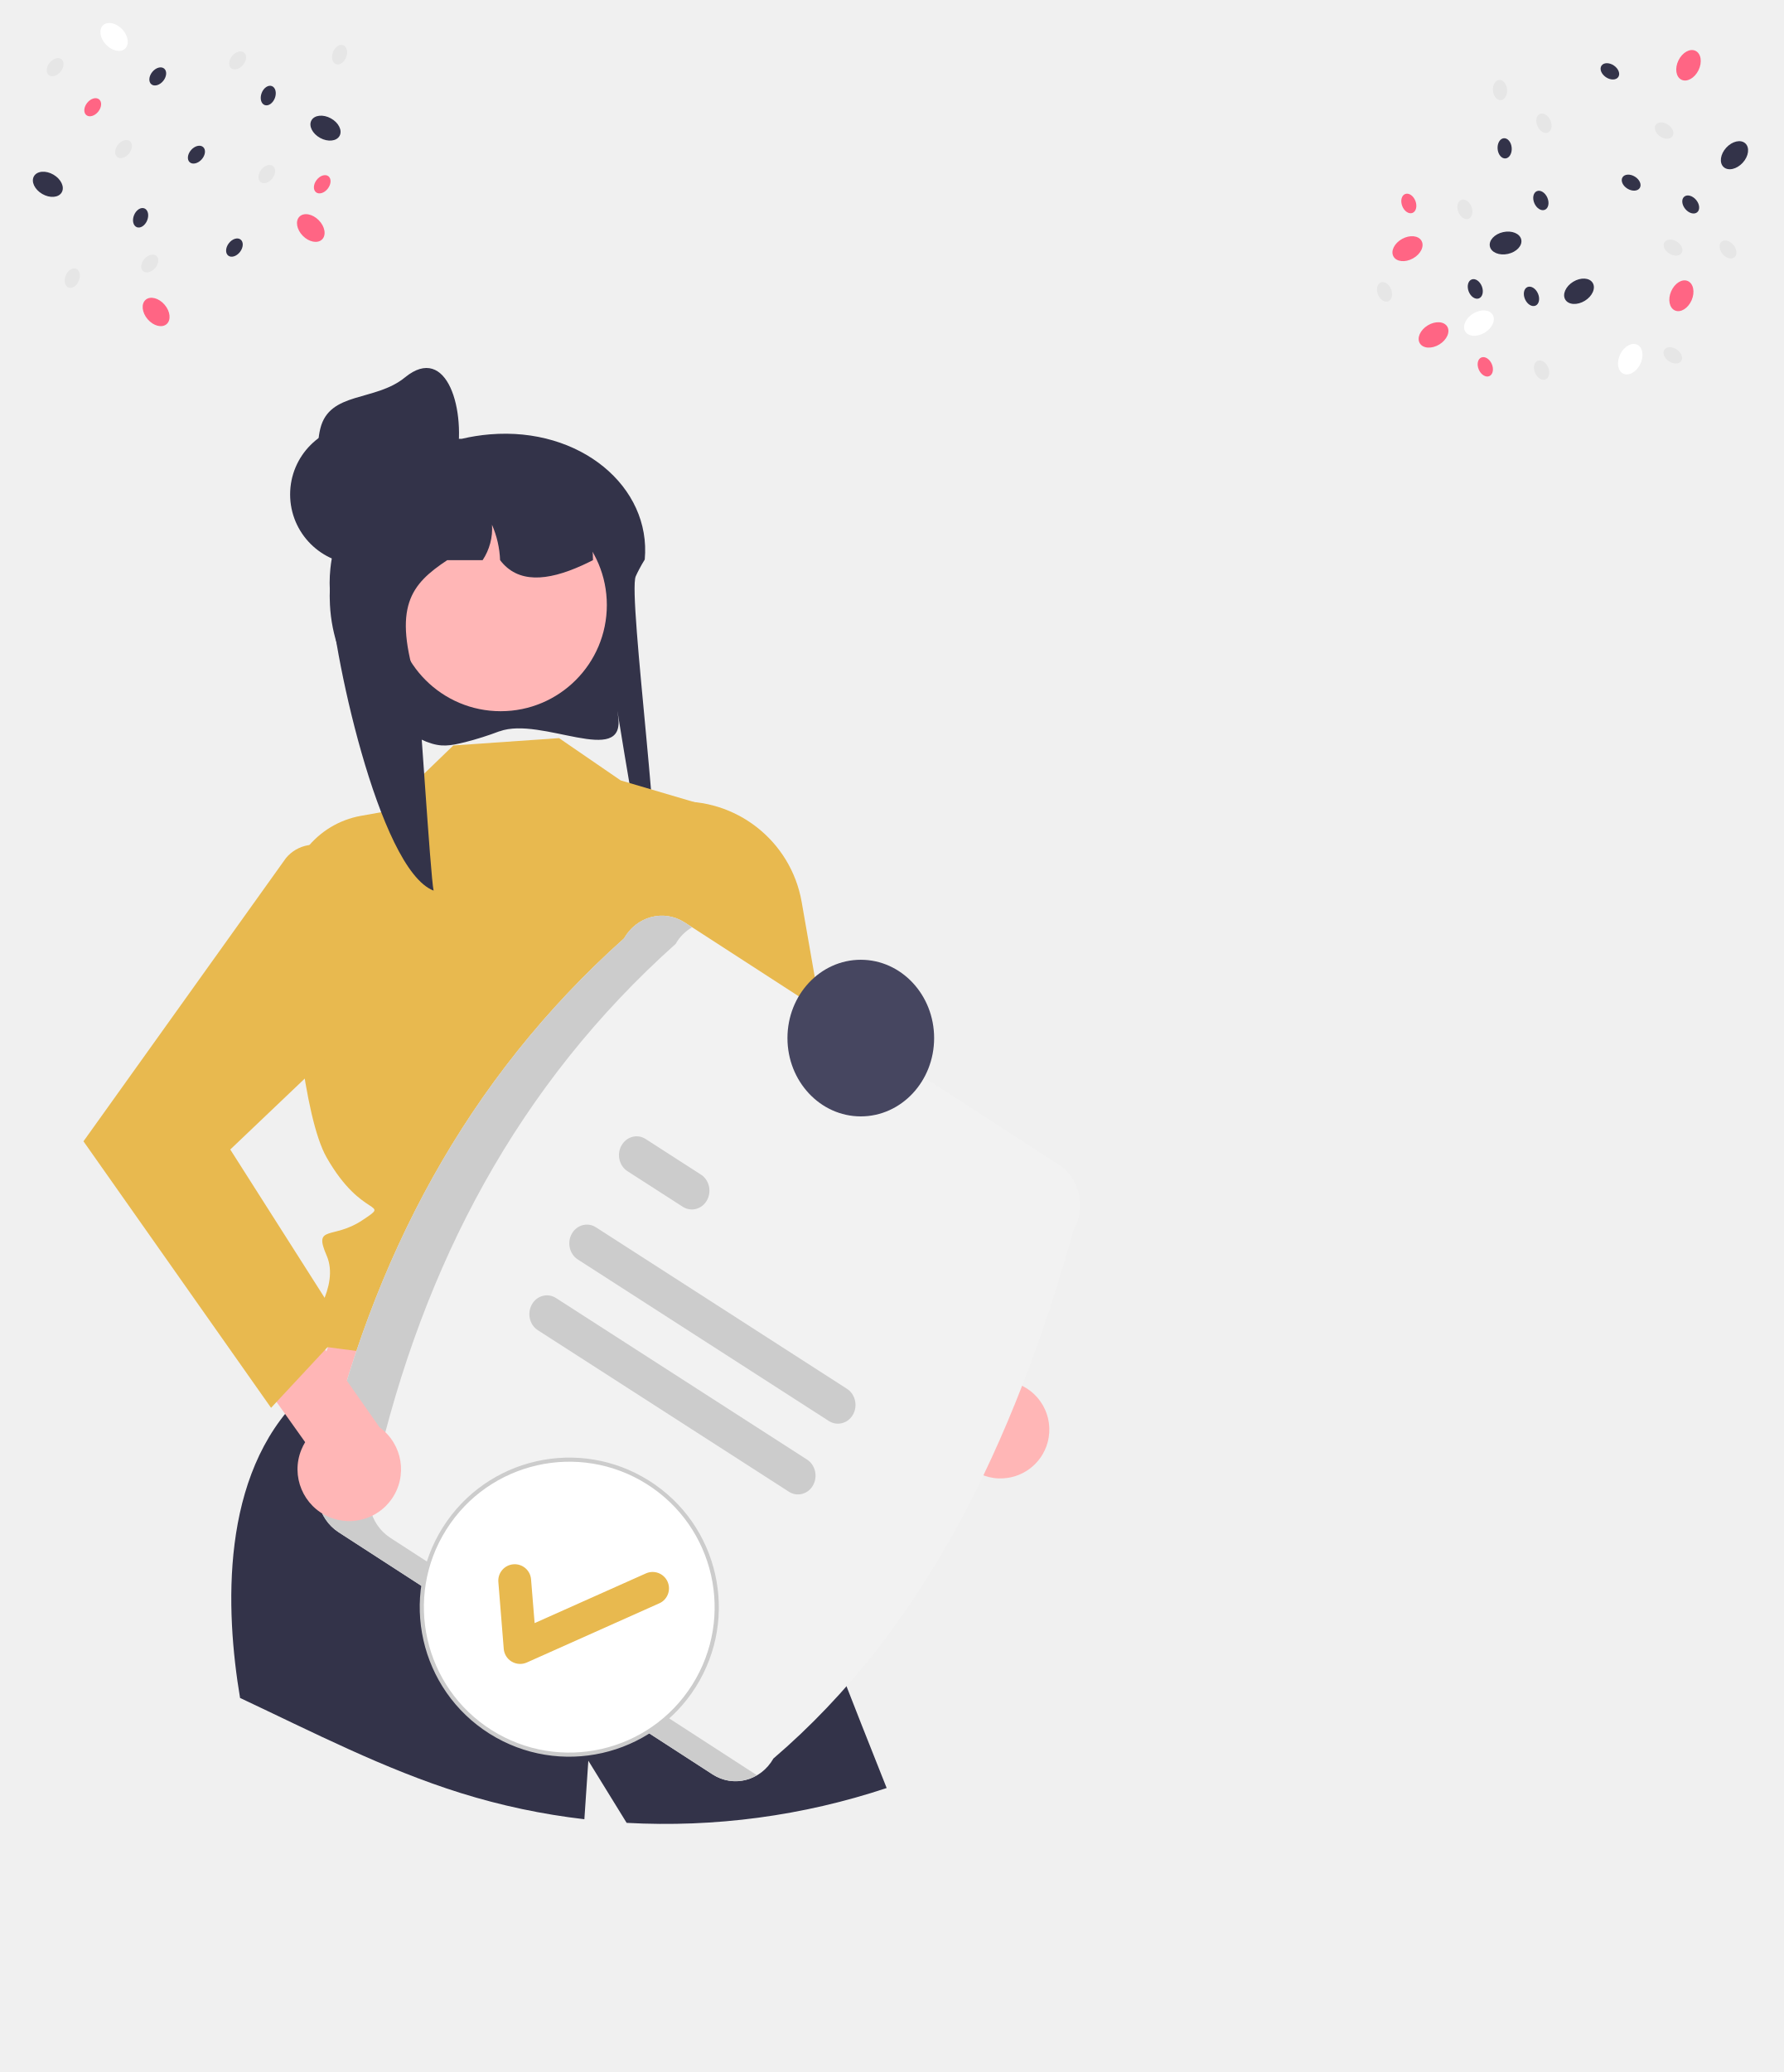
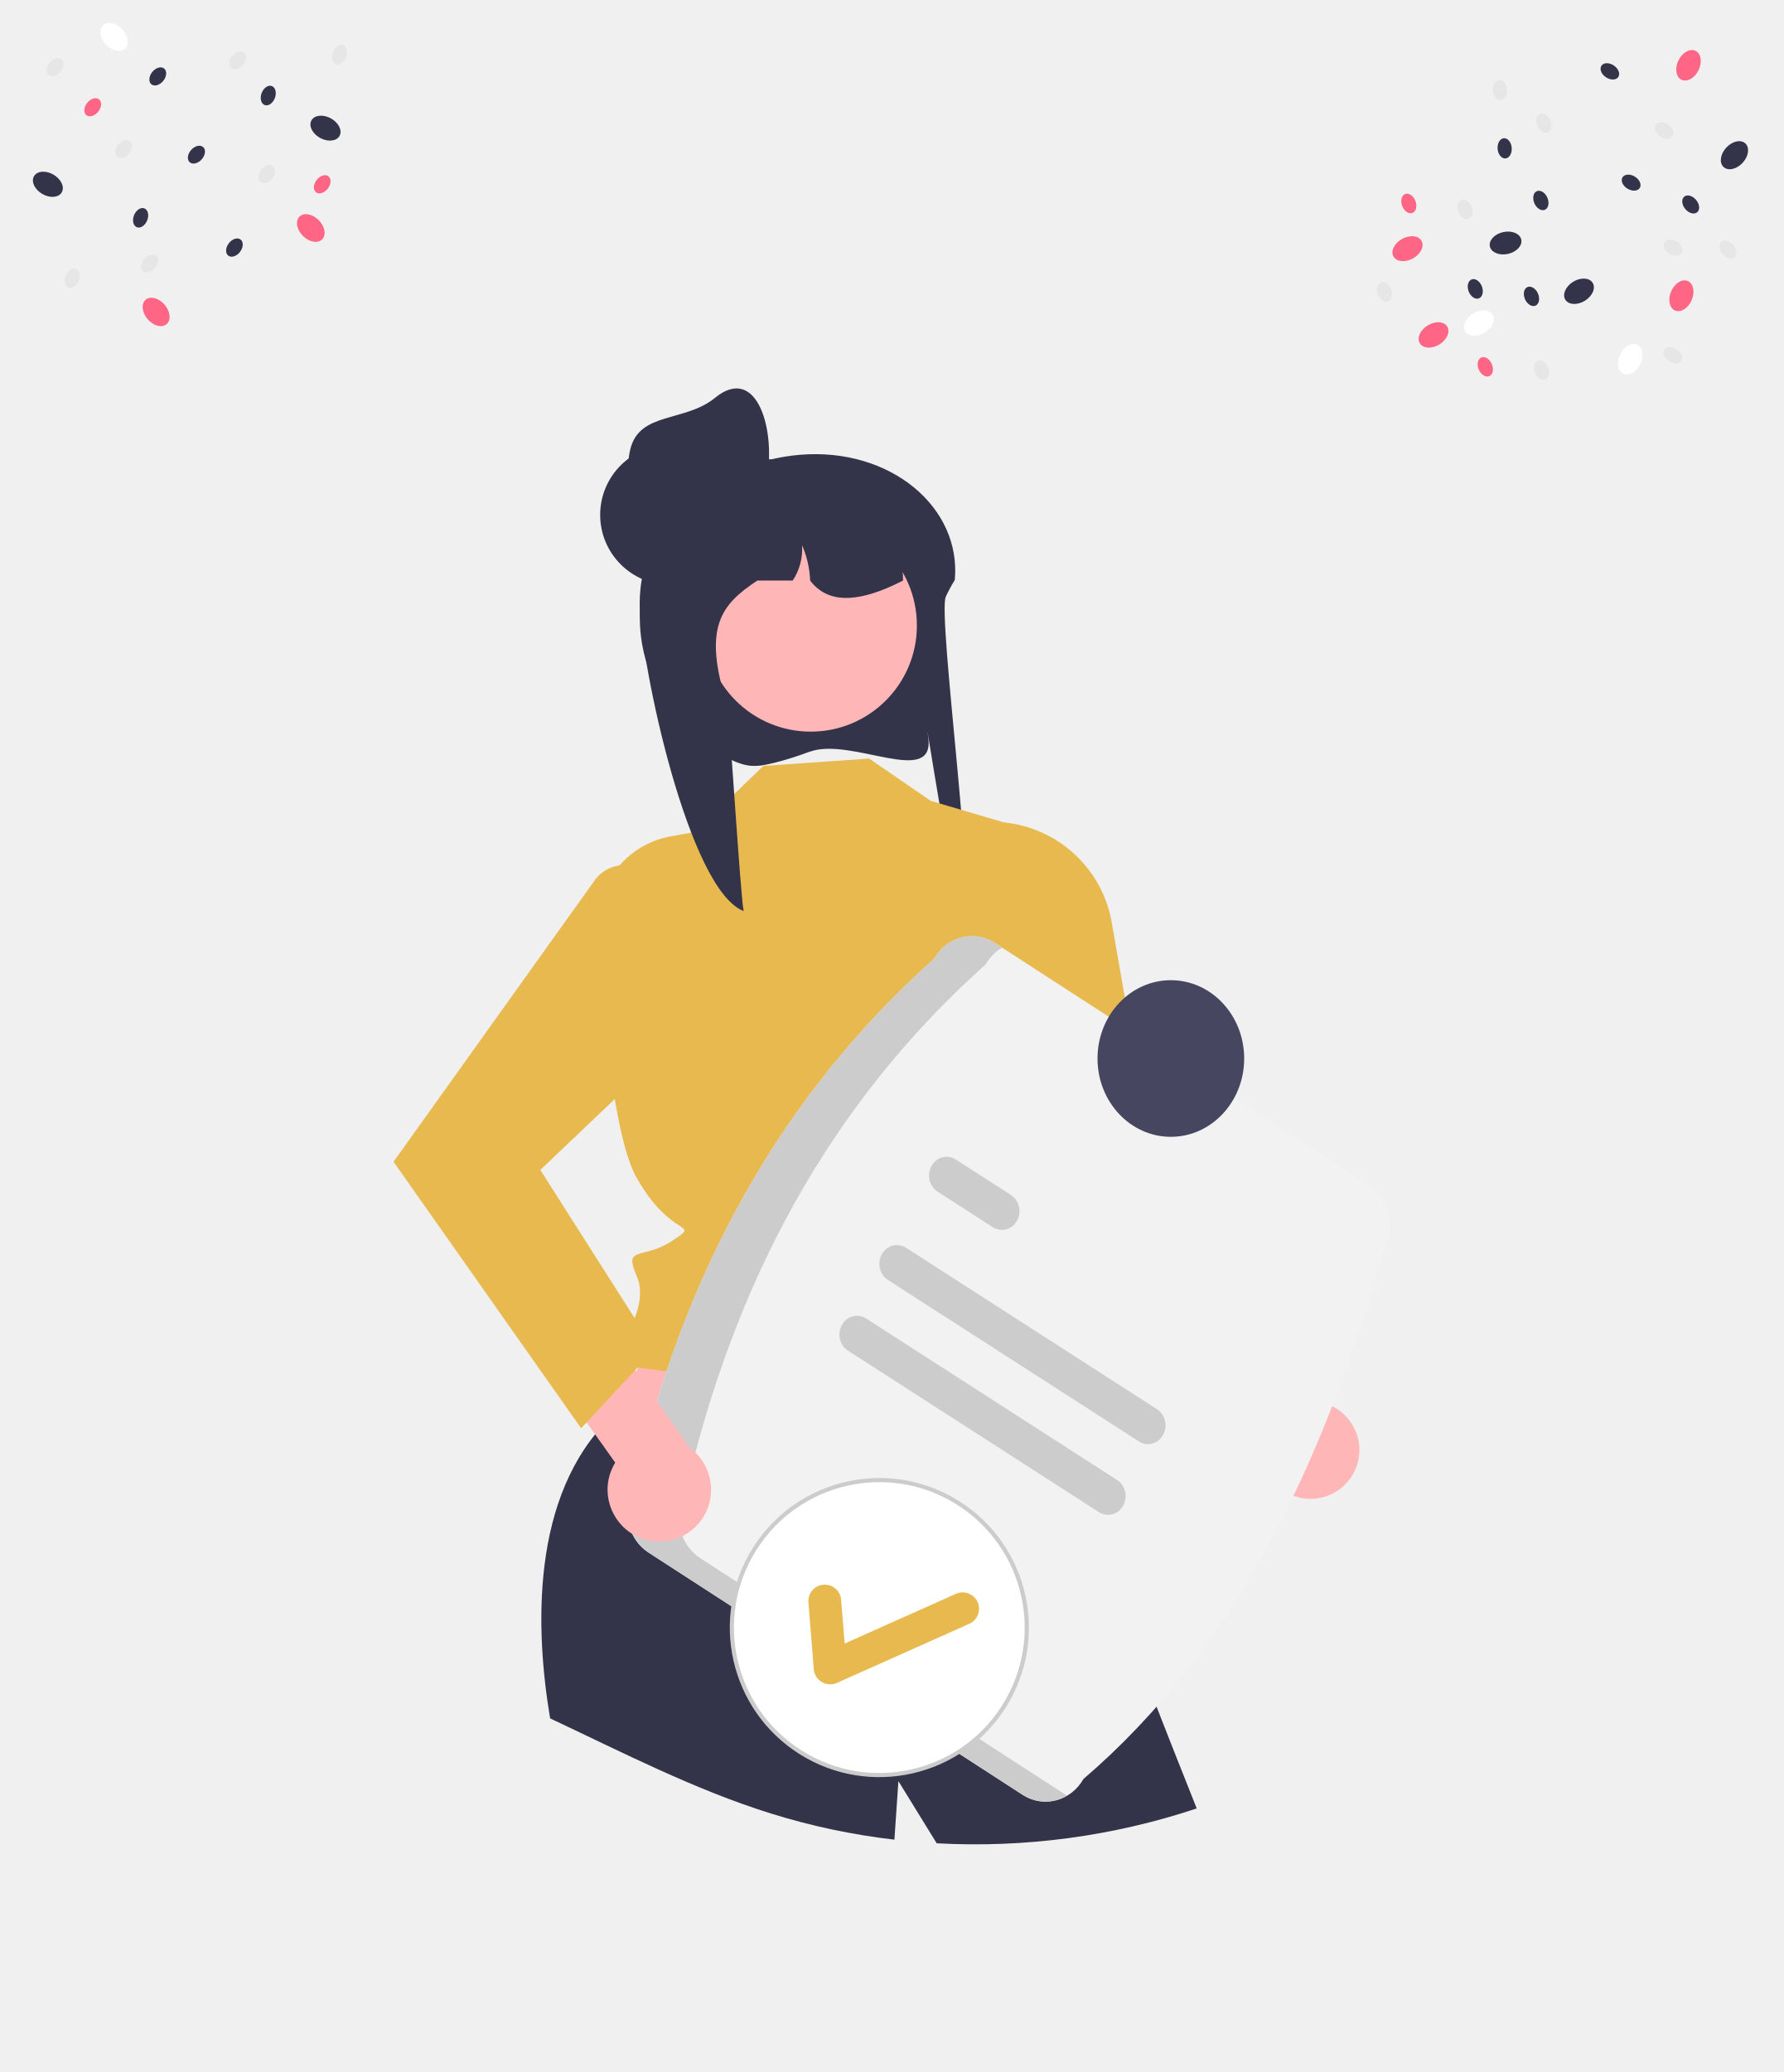
<svg xmlns="http://www.w3.org/2000/svg" id="Camada_1" version="1.1" viewBox="0 0 575.46 668.32">
  <defs>
    <style>
      .st0 {
        fill: #ff6584;
      }

      .st1 {
        fill: #e6e6e6;
      }

      .st2 {
        fill: #ffb6b6;
      }

      .st3, .st4 {
        fill: #ccc;
      }

      .st5 {
        fill: #e8b94f;
      }

      .st6 {
        fill: #fff;
      }

      .st7 {
        fill: #f2f2f2;
      }

      .st8 {
        fill: #464660;
      }

      .st4 {
        isolation: isolate;
      }

      .st9 {
        fill: #333349;
      }
    </style>
  </defs>
-   <path class="st9" d="M161.14,235.87c-3.61,1.37-7.28,2.54-11.01,3.49-4.93,1.2-7.72,1.76-12.48-.09-.16-.06-.32-.13-.47-.19-18.45-7.84-30.52-25.83-30.79-45.87-.02-.33-.02-.69-.02-1.04,0-1.66.08-3.32.24-4.98.21-2.26.57-4.49,1.08-6.69h-.04c-3.85-3.95-5.34-9.35-4.85-14.78.68-7.46,4.75-14.18,11.03-18.25,4.86-3.05,10.33-4.99,16.03-5.66,1.53-.17,3.07-.27,4.61-.27h14.48c2.99-.7,6.02-1.18,9.09-1.44h.02c29.12-2.42,52.1,16.89,49.95,40.38,0,.02-.04.05-.05.08-.62,1.01-1.17,1.96-1.65,2.88-.46.85-.86,1.67-1.21,2.45-2.66,6,9.97,99.17,5.44,100.59-2.58.8-12.98-68.53-11.11-55.33,2.35,16.54-24.84-.23-38.26,4.74l-.02-.02h-.01Z" />
-   <polygon class="st2" points="205.02 404.29 245.4 490.29 90.09 474.56 122.51 391.99 205.02 404.29" />
-   <path class="st9" d="M286.06,576.72c-27.01,8.99-55.46,12.8-83.89,11.24l-12.36-20.05s-.52,7.46-1.28,18.88c-13.53-1.57-26.88-4.39-39.89-8.45-24.66-7.71-47.77-19.66-71.19-30.67-4.75-28.28-6.53-71.91,19.71-97.29l141.21,25.88s22.66,16.95,16.59,23.01c-6.06,6.06-7,5.13-3.02,9.1,3.98,3.97,12.59,9.31,12.67,12.79.03,1.36,9.69,26.02,21.45,55.57h0Z" />
-   <path class="st5" d="M180.36,238.08l-34.11,2.37-22.05,21.31-7.72,1.38c-14.37,2.56-24.55,15.47-23.68,30.04,1.59,26.91,5.15,67.12,12.58,80.17,11.53,20.23,21.05,13.88,11.53,20.23s-15.91,1.36-11.53,11.39c4.38,10.03-5.93,22.9-5.93,22.9l-4.1,4.1,4.35,1.78,138.76,18.06s-11.99-53.94-4.49-67.2,25.69-53.31,9.46-68.98l-15.88-55.86-27.31-8.05-19.86-13.63h-.02Z" />
-   <path class="st2" d="M322.32,476.87c-8.7-.28-15.54-7.56-15.26-16.27.02-.84.12-1.68.28-2.52l-65.08-44.08,7.76-21,76.92,52.92c8.39,2.29,13.34,10.95,11.04,19.34-1.91,7.02-8.4,11.82-15.66,11.59h0v.02Z" />
-   <path class="st5" d="M217.33,258.62l-10.15.7,18.23,109.19,77.97,99.49,22.06-19.69-54.96-89.54-11.84-67.82c-3.45-19.76-21.29-33.74-41.3-32.34h-.01Z" />
-   <circle class="st2" cx="161.53" cy="195.15" r="34.25" />
-   <path class="st9" d="M191.31,180.67c-.57.3-1.13.58-1.71.85-.59.28-1.19.57-1.79.84-11.46,5.19-20.8,5.78-26.47-1.69-.15-3.93-1.04-7.8-2.61-11.41.28,4.04-.79,8.04-3.02,11.41h-11.41c-11.74,7.79-17.78,14.96-9.62,40.57.53,1.68,4.18,61.43,5.21,66.03-17.79-6.82-33.13-79.27-33.52-98.35-.02-.31-.02-.64-.02-.95,0-1.53.08-3.05.24-4.58.21-2.07.57-4.13,1.08-6.15h-.04c-3.67-3.52-5.46-8.55-4.85-13.59,2.98-3.91,6.67-7.22,10.88-9.76,3.83-1.86,7.82-3.35,11.92-4.48.11-.02.19-.04.29-.08,1.25-.35,2.54-.65,3.82-.92,2.64-.55,5.32-.96,8.02-1.21.19,0,.39-.02.56-.02,1.08,0,2.14.29,3.07.84h.02c1.81,1.08,2.93,3.03,2.95,5.14h12.71c.46,0,.94,0,1.4.04,17.7.7,31.92,8.28,32.84,25.67.04.6.05,1.19.05,1.79h0Z" />
-   <circle class="st9" cx="116.17" cy="159.48" r="22.57" />
-   <path class="st9" d="M147.16,149.04c-2.57,12.2-15.21,19.5-27.31,16.51s-19.5-15.21-16.51-27.31c2.98-12.1,17.67-8.61,27.31-16.51,13.64-11.17,19.97,10.87,16.51,27.31h0Z" />
-   <path class="st7" d="M104.43,473.29c15.47-67.35,46.12-125.25,96.89-170.61,4.09-7.18,12.86-9.48,19.6-5.13l120.69,78.13c6.73,4.37,8.88,13.73,4.8,20.92-19.38,69.12-48.4,129.09-96.89,170.61-4.09,7.18-12.86,9.48-19.6,5.13l-120.69-78.13c-6.73-4.37-8.88-13.73-4.8-20.92Z" />
-   <path class="st4" d="M125.88,495.99c-6.73-4.37-8.88-13.73-4.8-20.92,15.47-67.35,46.12-125.25,96.89-170.61,1.3-2.26,3.13-4.11,5.32-5.37l-2.38-1.54c-6.74-4.35-15.51-2.06-19.6,5.13-50.77,45.36-81.42,103.26-96.89,170.61-4.07,7.19-1.93,16.56,4.8,20.92l120.69,78.13c4.38,2.81,9.82,2.9,14.27.24l-118.31-76.59h0Z" />
-   <path class="st3" d="M267.42,458.35l-81.01-52.11c-2.68-1.73-3.54-5.46-1.92-8.32,1.61-2.86,5.1-3.77,7.77-2.06l81.01,52.11c2.68,1.73,3.53,5.46,1.91,8.32-1.61,2.85-5.09,3.76-7.76,2.06h0Z" />
-   <path class="st3" d="M220.29,389.25l-17.83-11.47c-2.69-1.71-3.57-5.44-1.95-8.31,1.61-2.87,5.1-3.81,7.78-2.09l.03.02,17.83,11.47c2.68,1.73,3.53,5.46,1.91,8.32-1.61,2.85-5.09,3.76-7.77,2.06h0Z" />
-   <path class="st3" d="M254.54,481.17l-81.01-52.11c-2.68-1.72-3.55-5.45-1.93-8.32,1.61-2.86,5.09-3.78,7.77-2.07h0l81.01,52.12c2.68,1.73,3.53,5.46,1.91,8.32-1.61,2.85-5.09,3.76-7.76,2.06h0Z" />
-   <ellipse class="st8" cx="277.71" cy="334.83" rx="23.66" ry="25.26" />
-   <circle class="st6" cx="183.67" cy="518.39" r="47.58" transform="translate(-312.76 281.71) rotate(-45)" />
-   <path class="st3" d="M157.93,559.2c-22.54-14.22-29.28-44-15.07-66.54,14.22-22.54,44-29.28,66.54-15.07s29.28,44,15.07,66.54c-14.23,22.51-44,29.25-66.54,15.07h0ZM208.69,478.71c-21.92-13.82-50.88-7.26-64.7,14.65-13.82,21.91-7.26,50.88,14.65,64.7,21.92,13.82,50.88,7.26,64.7-14.65h0c13.79-21.93,7.24-50.87-14.65-64.7h0Z" />
-   <path class="st5" d="M164.97,535.88c-1.41-.89-2.32-2.39-2.45-4.05l-1.74-21.56c-.24-2.91,1.92-5.47,4.84-5.71s5.47,1.92,5.71,4.84v.02l1.15,14.11,35.9-16.03c2.67-1.2,5.8,0,6.99,2.66,1.19,2.66,0,5.8-2.66,6.99h-.02l-42.73,19.09c-1.57.7-3.38.59-4.85-.28l-.12-.08h-.02Z" />
+   <path class="st9" d="M261.17,242.46c-3.61,1.37-7.28,2.54-11.01,3.49-4.93,1.2-7.72,1.76-12.48-.09-.16-.06-.32-.13-.47-.19-18.45-7.84-30.52-25.83-30.79-45.87-.02-.33-.02-.69-.02-1.04,0-1.66.08-3.32.24-4.98.21-2.26.57-4.49,1.08-6.69h-.04c-3.85-3.95-5.34-9.35-4.85-14.78.68-7.46,4.75-14.18,11.03-18.25,4.86-3.05,10.33-4.99,16.03-5.66,1.53-.17,3.07-.27,4.61-.27h14.48c2.99-.7,6.02-1.18,9.09-1.44h.02c29.12-2.42,52.1,16.89,49.95,40.38,0,.02-.04.05-.05.08-.62,1.01-1.17,1.96-1.65,2.88-.46.85-.86,1.67-1.21,2.45-2.66,6,9.97,99.17,5.44,100.59-2.58.8-12.98-68.53-11.11-55.33,2.35,16.54-24.84-.23-38.26,4.74l-.02-.02h-.01Z" />
+   <polygon class="st2" points="305.05 410.88 345.43 496.88 190.12 481.15 222.54 398.58 305.05 410.88" />
+   <path class="st9" d="M386.09,583.31c-27.01,8.99-55.46,12.8-83.89,11.24l-12.36-20.05s-.52,7.46-1.28,18.88c-13.53-1.57-26.88-4.39-39.89-8.45-24.66-7.71-47.77-19.66-71.19-30.67-4.75-28.28-6.53-71.91,19.71-97.29l141.21,25.88s22.66,16.95,16.59,23.01c-6.06,6.06-7,5.13-3.02,9.1,3.98,3.97,12.59,9.31,12.67,12.79.03,1.36,9.69,26.02,21.45,55.57h0Z" />
+   <path class="st5" d="M280.39,244.67l-34.11,2.37-22.05,21.31-7.72,1.38c-14.37,2.56-24.55,15.47-23.68,30.04,1.59,26.91,5.15,67.12,12.58,80.17,11.53,20.23,21.05,13.88,11.53,20.23s-15.91,1.36-11.53,11.39c4.38,10.03-5.93,22.9-5.93,22.9l-4.1,4.1,4.35,1.78,138.76,18.06s-11.99-53.94-4.49-67.2,25.69-53.31,9.46-68.98l-15.88-55.86-27.31-8.05-19.86-13.63h-.02,0Z" />
+   <path class="st2" d="M422.35,483.46c-8.7-.28-15.54-7.56-15.26-16.27.02-.84.12-1.68.28-2.52l-65.08-44.08,7.76-21,76.92,52.92c8.39,2.29,13.34,10.95,11.04,19.34-1.91,7.02-8.4,11.82-15.66,11.59h0v.02h0Z" />
+   <path class="st5" d="M317.36,265.21l-10.15.7,18.23,109.19,77.97,99.49,22.06-19.69-54.96-89.54-11.84-67.82c-3.45-19.76-21.29-33.74-41.3-32.34h-.01Z" />
+   <circle class="st2" cx="261.56" cy="201.74" r="34.25" />
+   <path class="st9" d="M291.34,187.26c-.57.3-1.13.58-1.71.85-.59.28-1.19.57-1.79.84-11.46,5.19-20.8,5.78-26.47-1.69-.15-3.93-1.04-7.8-2.61-11.41.28,4.04-.79,8.04-3.02,11.41h-11.41c-11.74,7.79-17.78,14.96-9.62,40.57.53,1.68,4.18,61.43,5.21,66.03-17.79-6.82-33.13-79.27-33.52-98.35-.02-.31-.02-.64-.02-.95,0-1.53.08-3.05.24-4.58.21-2.07.57-4.13,1.08-6.15h-.04c-3.67-3.52-5.46-8.55-4.85-13.59,2.98-3.91,6.67-7.22,10.88-9.76,3.83-1.86,7.82-3.35,11.92-4.48.11-.02.19-.04.29-.08,1.25-.35,2.54-.65,3.82-.92,2.64-.55,5.32-.96,8.02-1.21.19,0,.39-.02.56-.02,1.08,0,2.14.29,3.07.84h.02c1.81,1.08,2.93,3.03,2.95,5.14h12.71c.46,0,.94,0,1.4.04,17.7.7,31.92,8.28,32.84,25.67.04.6.05,1.19.05,1.79h0Z" />
+   <circle class="st9" cx="216.2" cy="166.07" r="22.57" />
+   <path class="st9" d="M247.19,155.63c-2.57,12.2-15.21,19.5-27.31,16.51s-19.5-15.21-16.51-27.31c2.98-12.1,17.67-8.61,27.31-16.51,13.64-11.17,19.97,10.87,16.51,27.31h0Z" />
+   <path class="st7" d="M204.46,479.88c15.47-67.35,46.12-125.25,96.89-170.61,4.09-7.18,12.86-9.48,19.6-5.13l120.69,78.13c6.73,4.37,8.88,13.73,4.8,20.92-19.38,69.12-48.4,129.09-96.89,170.61-4.09,7.18-12.86,9.48-19.6,5.13l-120.69-78.13c-6.73-4.37-8.88-13.73-4.8-20.92Z" />
+   <path class="st4" d="M225.91,502.58c-6.73-4.37-8.88-13.73-4.8-20.92,15.47-67.35,46.12-125.25,96.89-170.61,1.3-2.26,3.13-4.11,5.32-5.37l-2.38-1.54c-6.74-4.35-15.51-2.06-19.6,5.13-50.77,45.36-81.42,103.26-96.89,170.61-4.07,7.19-1.93,16.56,4.8,20.92l120.69,78.13c4.38,2.81,9.82,2.9,14.27.24l-118.31-76.59h0Z" />
+   <path class="st3" d="M367.45,464.94l-81.01-52.11c-2.68-1.73-3.54-5.46-1.92-8.32,1.61-2.86,5.1-3.77,7.77-2.06l81.01,52.11c2.68,1.73,3.53,5.46,1.91,8.32-1.61,2.85-5.09,3.76-7.76,2.06h0Z" />
+   <path class="st3" d="M320.32,395.84l-17.83-11.47c-2.69-1.71-3.57-5.44-1.95-8.31,1.61-2.87,5.1-3.81,7.78-2.09l.03.02,17.83,11.47c2.68,1.73,3.53,5.46,1.91,8.32-1.61,2.85-5.09,3.76-7.77,2.06h0Z" />
+   <path class="st3" d="M354.57,487.76l-81.01-52.11c-2.68-1.72-3.55-5.45-1.93-8.32,1.61-2.86,5.09-3.78,7.77-2.07h0l81.01,52.12c2.68,1.73,3.53,5.46,1.91,8.32-1.61,2.85-5.09,3.76-7.76,2.06h0Z" />
+   <ellipse class="st8" cx="377.74" cy="341.42" rx="23.66" ry="25.26" />
+   <circle class="st6" cx="283.7" cy="524.99" r="47.58" transform="translate(-288.13 354.37) rotate(-45)" />
+   <path class="st3" d="M257.96,565.79c-22.54-14.22-29.28-44-15.07-66.54,14.22-22.54,44-29.28,66.54-15.07,22.54,14.21,29.28,44,15.07,66.54-14.23,22.51-44,29.25-66.54,15.07h0ZM308.72,485.3c-21.92-13.82-50.88-7.26-64.7,14.65-13.82,21.91-7.26,50.88,14.65,64.7,21.92,13.82,50.88,7.26,64.7-14.65h0c13.79-21.93,7.24-50.87-14.65-64.7h0Z" />
+   <path class="st5" d="M265,542.47c-1.41-.89-2.32-2.39-2.45-4.05l-1.74-21.56c-.24-2.91,1.92-5.47,4.84-5.71s5.47,1.92,5.71,4.84v.02l1.15,14.11,35.9-16.03c2.67-1.2,5.8,0,6.99,2.66,1.19,2.66,0,5.8-2.66,6.99h-.02l-42.73,19.09c-1.57.7-3.38.59-4.85-.28l-.12-.08h-.02Z" />
  <ellipse class="st9" cx="485.73" cy="78.38" rx="5.18" ry="3.6" transform="translate(-5.51 105.96) rotate(-12.38)" />
-   <ellipse class="st1" cx="483.93" cy="29.05" rx="2.28" ry="3.27" transform="translate(-.78 38.39) rotate(-4.54)" />
+   <ellipse class="st1" cx="483.93" cy="29.04" rx="2.28" ry="3.27" transform="translate(-.78 38.4) rotate(-4.54)" />
  <ellipse class="st9" cx="485.43" cy="47.85" rx="2.28" ry="3.27" transform="translate(-2.26 38.57) rotate(-4.54)" />
-   <ellipse class="st6" cx="477.15" cy="104.21" rx="5.18" ry="3.6" transform="translate(15.83 264.59) rotate(-31.49)" />
+   <ellipse class="st6" cx="477.14" cy="104.21" rx="5.18" ry="3.6" transform="translate(15.83 264.58) rotate(-31.49)" />
  <ellipse class="st9" cx="509.42" cy="93.95" rx="5.18" ry="3.6" transform="translate(25.95 279.93) rotate(-31.49)" />
  <ellipse class="st0" cx="462.49" cy="108.03" rx="5.18" ry="3.6" transform="translate(11.68 257.49) rotate(-31.49)" />
  <ellipse class="st1" cx="498.1" cy="39.75" rx="2.28" ry="3.27" transform="translate(25.89 203.15) rotate(-23.65)" />
  <ellipse class="st9" cx="497.12" cy="64.66" rx="2.28" ry="3.27" transform="translate(15.81 204.85) rotate(-23.65)" />
-   <ellipse class="st1" cx="497.35" cy="119.37" rx="2.28" ry="3.27" transform="translate(-6.11 209.54) rotate(-23.65)" />
+   <ellipse class="st1" cx="497.35" cy="119.37" rx="2.28" ry="3.27" transform="translate(-6.12 209.54) rotate(-23.65)" />
  <ellipse class="st0" cx="479.19" cy="118.32" rx="2.28" ry="3.27" transform="translate(-7.22 202.16) rotate(-23.65)" />
  <ellipse class="st9" cx="494.09" cy="95.59" rx="2.28" ry="3.27" transform="translate(3.15 206.23) rotate(-23.65)" />
-   <path class="st2" d="M106.37,489.4c-8.55-3.51-12.64-13.28-9.13-21.83.33-.83.74-1.63,1.21-2.4l-48.33-67.94,15.5-17.98,56.81,81.11c7.49,5.39,9.2,15.83,3.81,23.32-4.51,6.27-12.73,8.63-19.87,5.71h0Z" />
-   <path class="st5" d="M107.48,274.1h0c-5.05-2.97-11.52-1.84-15.24,2.69l-65.31,91.34,60.52,85.96,23.68-25.43-36.84-57.89,48.96-46.61c8.33-18.25,1.52-39.85-15.77-50.03h.01v-.03Z" />
-   <ellipse class="st0" cx="454.09" cy="80.22" rx="5.18" ry="3.6" transform="translate(17.68 229.13) rotate(-28.86)" />
-   <ellipse class="st1" cx="446.68" cy="94.15" rx="2.28" ry="3.27" transform="translate(-4.05 166.48) rotate(-21.02)" />
-   <ellipse class="st1" cx="472.61" cy="67.52" rx="2.28" ry="3.27" transform="translate(7.23 174.01) rotate(-21.02)" />
+   <path class="st2" d="M206.4,495.99c-8.55-3.51-12.64-13.28-9.13-21.83.33-.83.74-1.63,1.21-2.4l-48.33-67.94,15.5-17.98,56.81,81.11c7.49,5.39,9.2,15.83,3.81,23.32-4.51,6.27-12.73,8.63-19.87,5.71h0Z" />
+   <path class="st5" d="M207.51,280.69h0c-5.05-2.97-11.52-1.84-15.24,2.69l-65.31,91.34,60.52,85.96,23.68-25.43-36.84-57.89,48.96-46.61c8.33-18.25,1.52-39.85-15.77-50.03h.01v-.03h-.01Z" />
+   <ellipse class="st0" cx="454.09" cy="80.21" rx="5.18" ry="3.6" transform="translate(17.68 229.14) rotate(-28.86)" />
+   <ellipse class="st1" cx="446.68" cy="94.14" rx="2.28" ry="3.27" transform="translate(-4.04 166.48) rotate(-21.02)" />
+   <ellipse class="st1" cx="472.61" cy="67.51" rx="2.28" ry="3.27" transform="translate(7.23 174.01) rotate(-21.02)" />
  <ellipse class="st0" cx="454.52" cy="65.63" rx="2.28" ry="3.27" transform="translate(6.7 167.4) rotate(-21.02)" />
-   <ellipse class="st9" cx="475.96" cy="93.2" rx="2.28" ry="3.27" transform="translate(-1.76 176.92) rotate(-21.02)" />
-   <ellipse class="st9" cx="15.44" cy="59.44" rx="3.6" ry="5.18" transform="translate(-43.7 42.88) rotate(-59.79)" />
-   <ellipse class="st1" cx="23.32" cy="89.7" rx="3.27" ry="2.28" transform="translate(-68.51 77.14) rotate(-67.63)" />
-   <ellipse class="st9" cx="45.37" cy="70.24" rx="3.27" ry="2.28" transform="translate(-36.86 85.47) rotate(-67.63)" />
-   <ellipse class="st0" cx="50.37" cy="100.62" rx="3.6" ry="5.18" transform="translate(-53.42 57.15) rotate(-40.68)" />
-   <ellipse class="st1" cx="48.31" cy="84.98" rx="3.27" ry="2.28" transform="translate(-47.35 64.9) rotate(-48.52)" />
+   <ellipse class="st9" cx="475.96" cy="93.19" rx="2.28" ry="3.27" transform="translate(-1.76 176.92) rotate(-21.02)" />
+   <ellipse class="st9" cx="15.44" cy="59.45" rx="3.6" ry="5.18" transform="translate(-43.7 42.87) rotate(-59.79)" />
+   <ellipse class="st1" cx="23.31" cy="89.71" rx="3.27" ry="2.28" transform="translate(-68.52 77.13) rotate(-67.63)" />
+   <ellipse class="st9" cx="45.36" cy="70.25" rx="3.27" ry="2.28" transform="translate(-36.86 85.46) rotate(-67.63)" />
+   <ellipse class="st0" cx="50.37" cy="100.62" rx="3.6" ry="5.18" transform="translate(-53.42 57.14) rotate(-40.68)" />
+   <ellipse class="st1" cx="48.31" cy="84.99" rx="3.27" ry="2.28" transform="translate(-47.36 64.89) rotate(-48.52)" />
  <ellipse class="st9" cx="63.37" cy="49.88" rx="3.27" ry="2.28" transform="translate(-15.97 64.32) rotate(-48.52)" />
-   <ellipse class="st6" cx="36.8" cy="11.91" rx="3.6" ry="5.18" transform="translate(1.86 28.49) rotate(-43.31)" />
+   <ellipse class="st6" cx="36.81" cy="11.91" rx="3.6" ry="5.18" transform="translate(1.85 28.49) rotate(-43.31)" />
  <ellipse class="st1" cx="17.79" cy="21.66" rx="3.27" ry="2.28" transform="translate(-10.24 21.93) rotate(-51.15)" />
-   <ellipse class="st1" cx="39.86" cy="48.08" rx="3.27" ry="2.28" transform="translate(-22.59 48.97) rotate(-51.15)" />
-   <ellipse class="st0" cx="29.91" cy="34.58" rx="3.27" ry="2.28" transform="translate(-15.78 36.19) rotate(-51.15)" />
+   <ellipse class="st1" cx="39.86" cy="48.09" rx="3.27" ry="2.28" transform="translate(-22.59 48.96) rotate(-51.15)" />
+   <ellipse class="st0" cx="29.91" cy="34.59" rx="3.27" ry="2.28" transform="translate(-15.79 36.19) rotate(-51.15)" />
  <ellipse class="st9" cx="50.9" cy="24.65" rx="3.27" ry="2.28" transform="translate(-.23 48.83) rotate(-51.15)" />
-   <ellipse class="st9" cx="559.55" cy="50.03" rx="5.18" ry="3.6" transform="translate(144.47 428.59) rotate(-47.47)" />
-   <ellipse class="st1" cx="557.47" cy="80.43" rx="2.28" ry="3.27" transform="translate(76.84 374.09) rotate(-39.63)" />
-   <ellipse class="st9" cx="545.44" cy="65.92" rx="2.28" ry="3.27" transform="translate(83.33 363.08) rotate(-39.63)" />
-   <ellipse class="st0" cx="542.41" cy="95.38" rx="5.18" ry="3.6" transform="translate(239.34 555.21) rotate(-66.58)" />
-   <ellipse class="st1" cx="539.72" cy="79.83" rx="2.28" ry="3.27" transform="translate(191.45 499.8) rotate(-58.74)" />
-   <ellipse class="st9" cx="526.21" cy="58.88" rx="2.28" ry="3.27" transform="translate(202.85 478.17) rotate(-58.74)" />
-   <ellipse class="st6" cx="525.92" cy="115.83" rx="5.18" ry="3.6" transform="translate(190.93 537.48) rotate(-63.95)" />
-   <ellipse class="st0" cx="544.71" cy="21.04" rx="5.18" ry="3.6" transform="translate(286.63 501.19) rotate(-63.95)" />
-   <ellipse class="st1" cx="539.65" cy="114.59" rx="2.28" ry="3.27" transform="translate(143.65 498.69) rotate(-56.11)" />
-   <ellipse class="st1" cx="536.85" cy="42.08" rx="2.28" ry="3.27" transform="translate(202.6 464.29) rotate(-56.11)" />
-   <ellipse class="st9" cx="519.35" cy="22.99" rx="2.28" ry="3.27" transform="translate(210.71 441.31) rotate(-56.11)" />
-   <ellipse class="st9" cx="105.02" cy="41.34" rx="3.6" ry="5.18" transform="translate(18.28 113.55) rotate(-61.27)" />
-   <ellipse class="st1" cx="109.57" cy="17.63" rx="3.27" ry="2.28" transform="translate(54.02 113.71) rotate(-69.11)" />
-   <ellipse class="st9" cx="86.55" cy="30.83" rx="3.27" ry="2.28" transform="translate(26.88 100.69) rotate(-69.11)" />
-   <ellipse class="st1" cx="76.67" cy="19.49" rx="3.27" ry="2.28" transform="translate(12.45 65.69) rotate(-50)" />
+   <ellipse class="st9" cx="559.58" cy="50.06" rx="5.18" ry="3.6" transform="translate(144.42 428.59) rotate(-47.47)" />
+   <ellipse class="st1" cx="557.49" cy="80.47" rx="2.28" ry="3.27" transform="translate(76.8 374.08) rotate(-39.63)" />
+   <ellipse class="st9" cx="545.46" cy="65.95" rx="2.28" ry="3.27" transform="translate(83.29 363.07) rotate(-39.63)" />
+   <ellipse class="st0" cx="542.45" cy="95.4" rx="5.18" ry="3.6" transform="translate(239.31 555.24) rotate(-66.58)" />
+   <ellipse class="st1" cx="539.76" cy="79.86" rx="2.28" ry="3.27" transform="translate(191.4 499.82) rotate(-58.74)" />
+   <ellipse class="st9" cx="526.24" cy="58.91" rx="2.28" ry="3.27" transform="translate(202.81 478.18) rotate(-58.74)" />
+   <ellipse class="st6" cx="525.95" cy="115.85" rx="5.18" ry="3.6" transform="translate(190.89 537.5) rotate(-63.95)" />
+   <ellipse class="st0" cx="544.74" cy="21.06" rx="5.18" ry="3.6" transform="translate(286.6 501.21) rotate(-63.95)" />
+   <ellipse class="st1" cx="539.68" cy="114.62" rx="2.28" ry="3.27" transform="translate(143.61 498.7) rotate(-56.11)" />
+   <ellipse class="st1" cx="536.88" cy="42.11" rx="2.28" ry="3.27" transform="translate(202.56 464.3) rotate(-56.11)" />
+   <ellipse class="st9" cx="519.38" cy="23.01" rx="2.28" ry="3.27" transform="translate(210.67 441.33) rotate(-56.11)" />
+   <ellipse class="st9" cx="105.01" cy="41.33" rx="3.6" ry="5.18" transform="translate(18.29 113.55) rotate(-61.27)" />
+   <ellipse class="st1" cx="109.56" cy="17.63" rx="3.27" ry="2.28" transform="translate(54.02 113.7) rotate(-69.11)" />
+   <ellipse class="st9" cx="86.55" cy="30.82" rx="3.27" ry="2.28" transform="translate(26.89 100.69) rotate(-69.11)" />
+   <ellipse class="st1" cx="76.66" cy="19.49" rx="3.27" ry="2.28" transform="translate(12.46 65.69) rotate(-50)" />
  <ellipse class="st0" cx="100.27" cy="73.55" rx="3.6" ry="5.18" transform="translate(-22.71 91.99) rotate(-44.79)" />
-   <ellipse class="st1" cx="86.07" cy="56.16" rx="3.27" ry="2.28" transform="translate(-10.8 90.47) rotate(-52.63)" />
+   <ellipse class="st1" cx="86.07" cy="56.15" rx="3.27" ry="2.28" transform="translate(-10.8 90.48) rotate(-52.63)" />
  <ellipse class="st0" cx="103.96" cy="59.44" rx="3.27" ry="2.28" transform="translate(-6.38 105.98) rotate(-52.63)" />
  <ellipse class="st9" cx="75.63" cy="79.86" rx="3.27" ry="2.28" transform="translate(-33.74 91.49) rotate(-52.63)" />
</svg>
